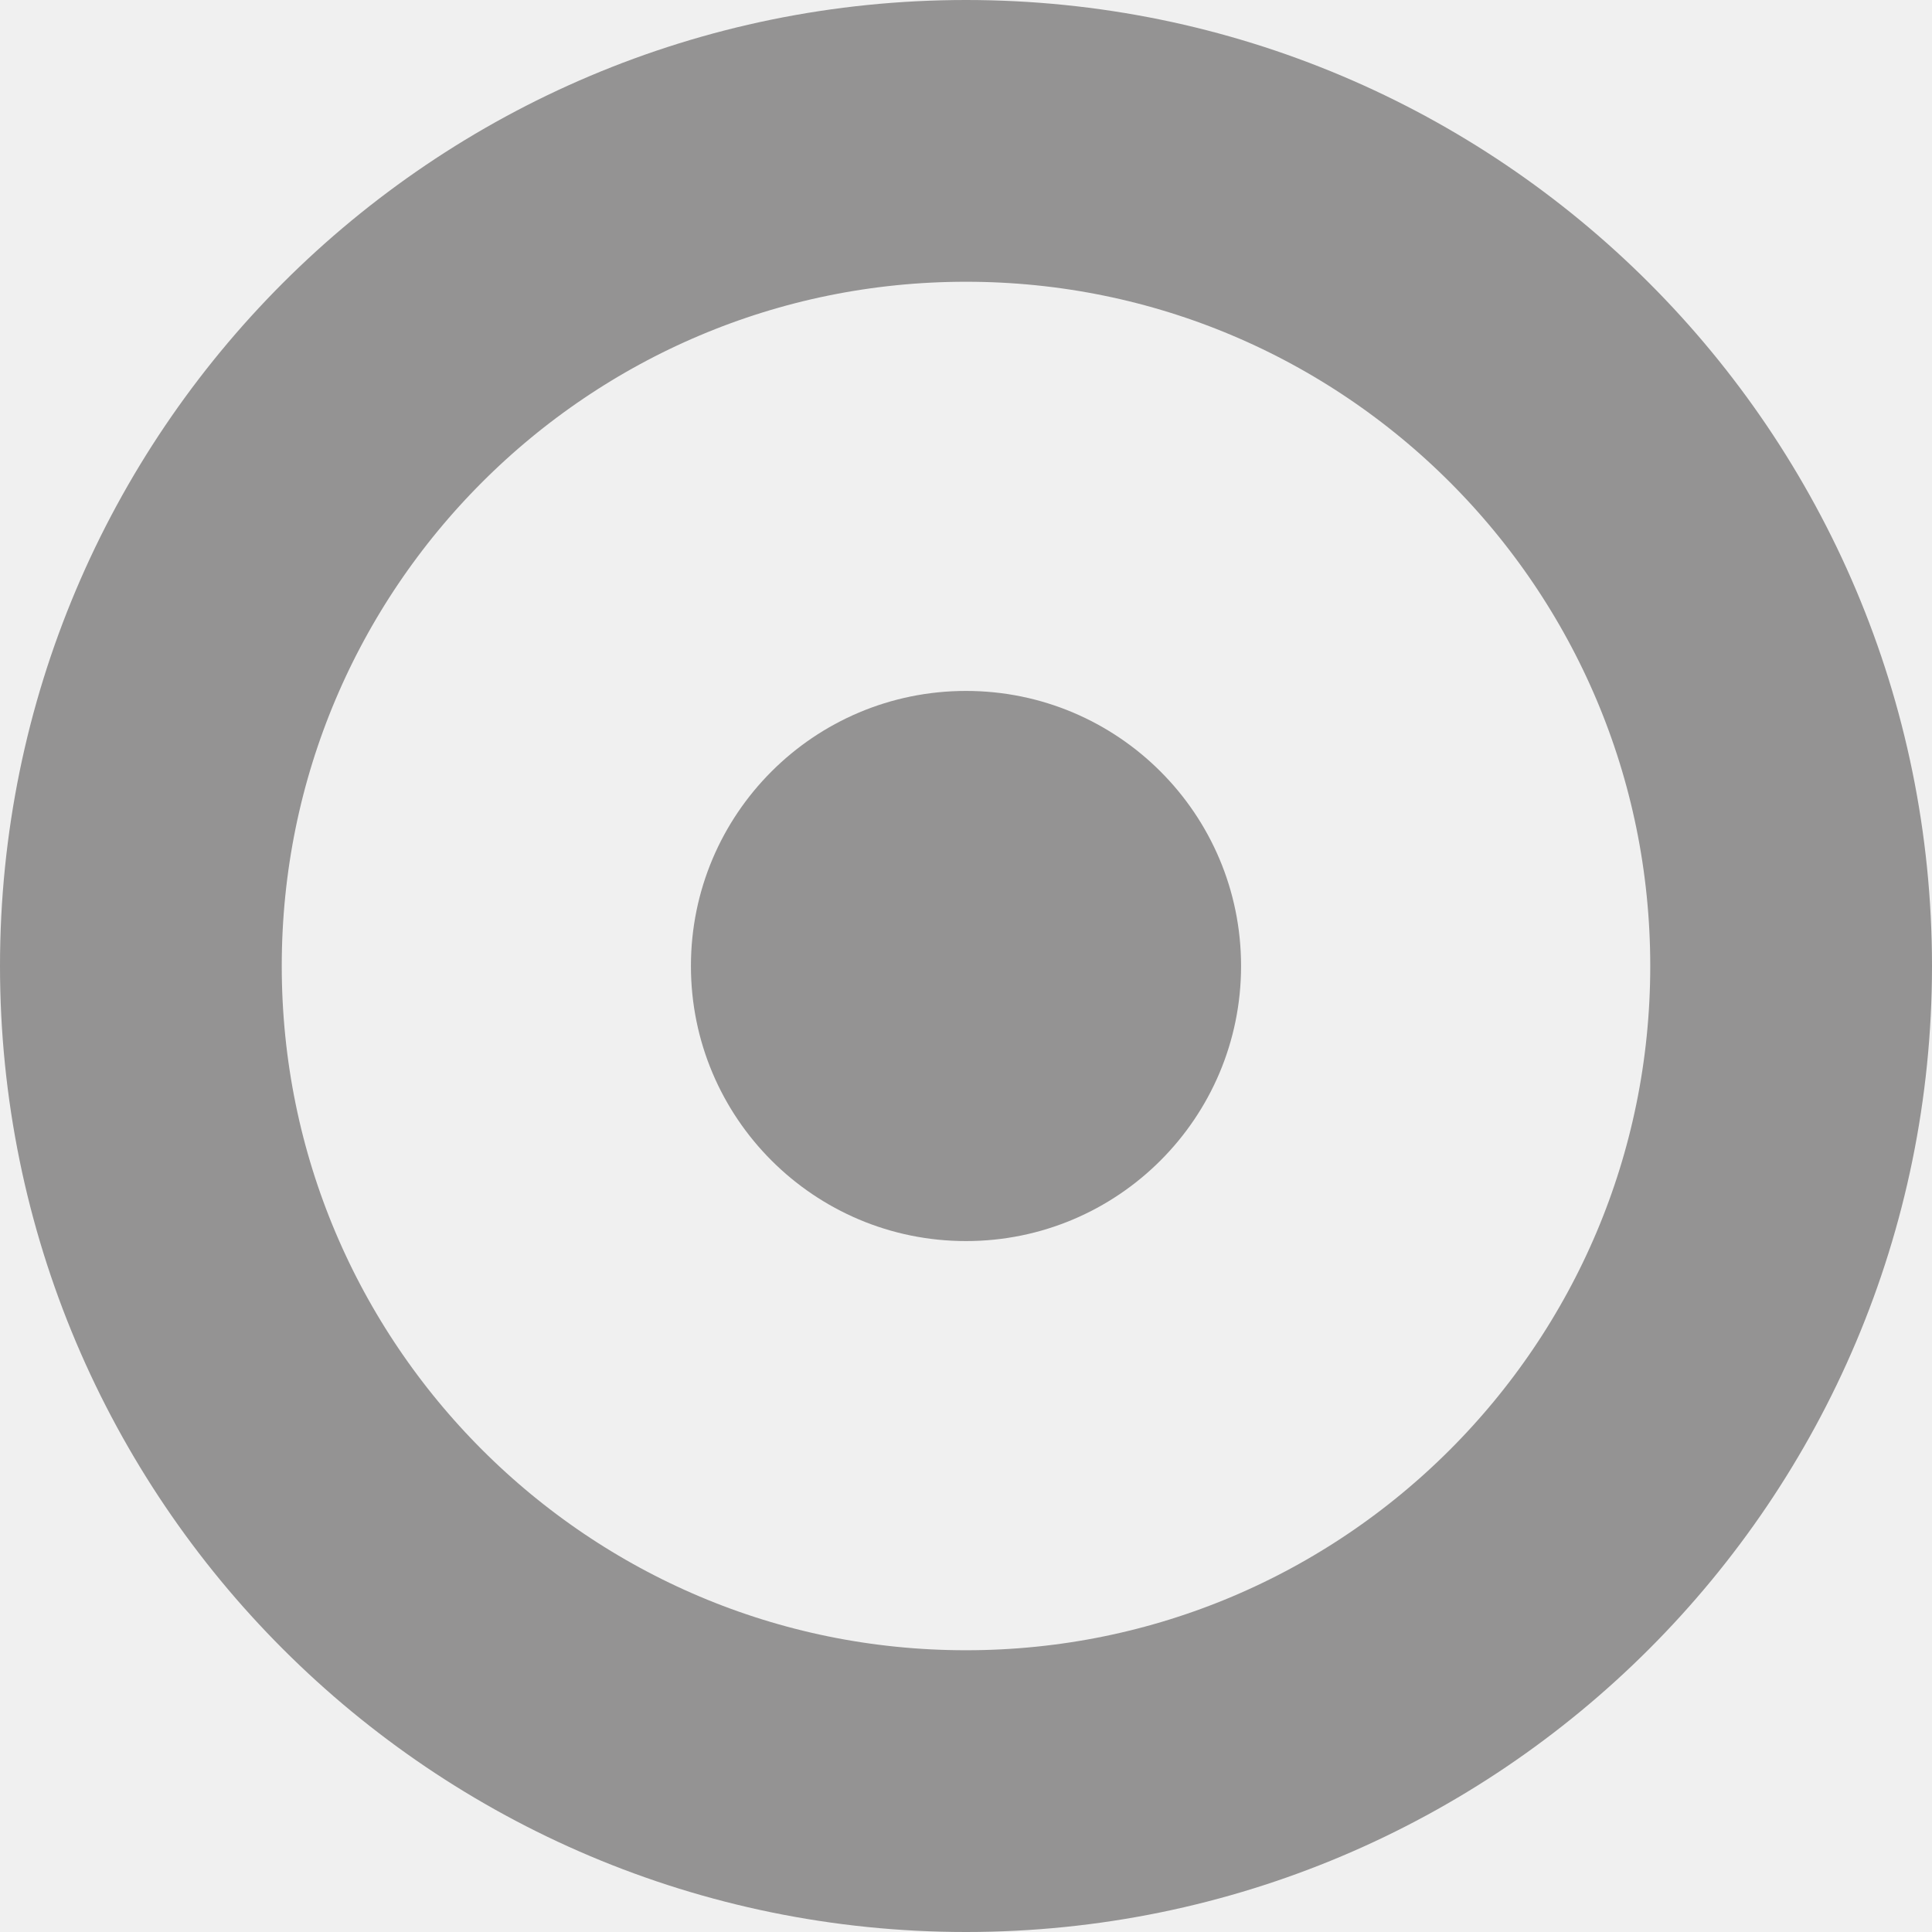
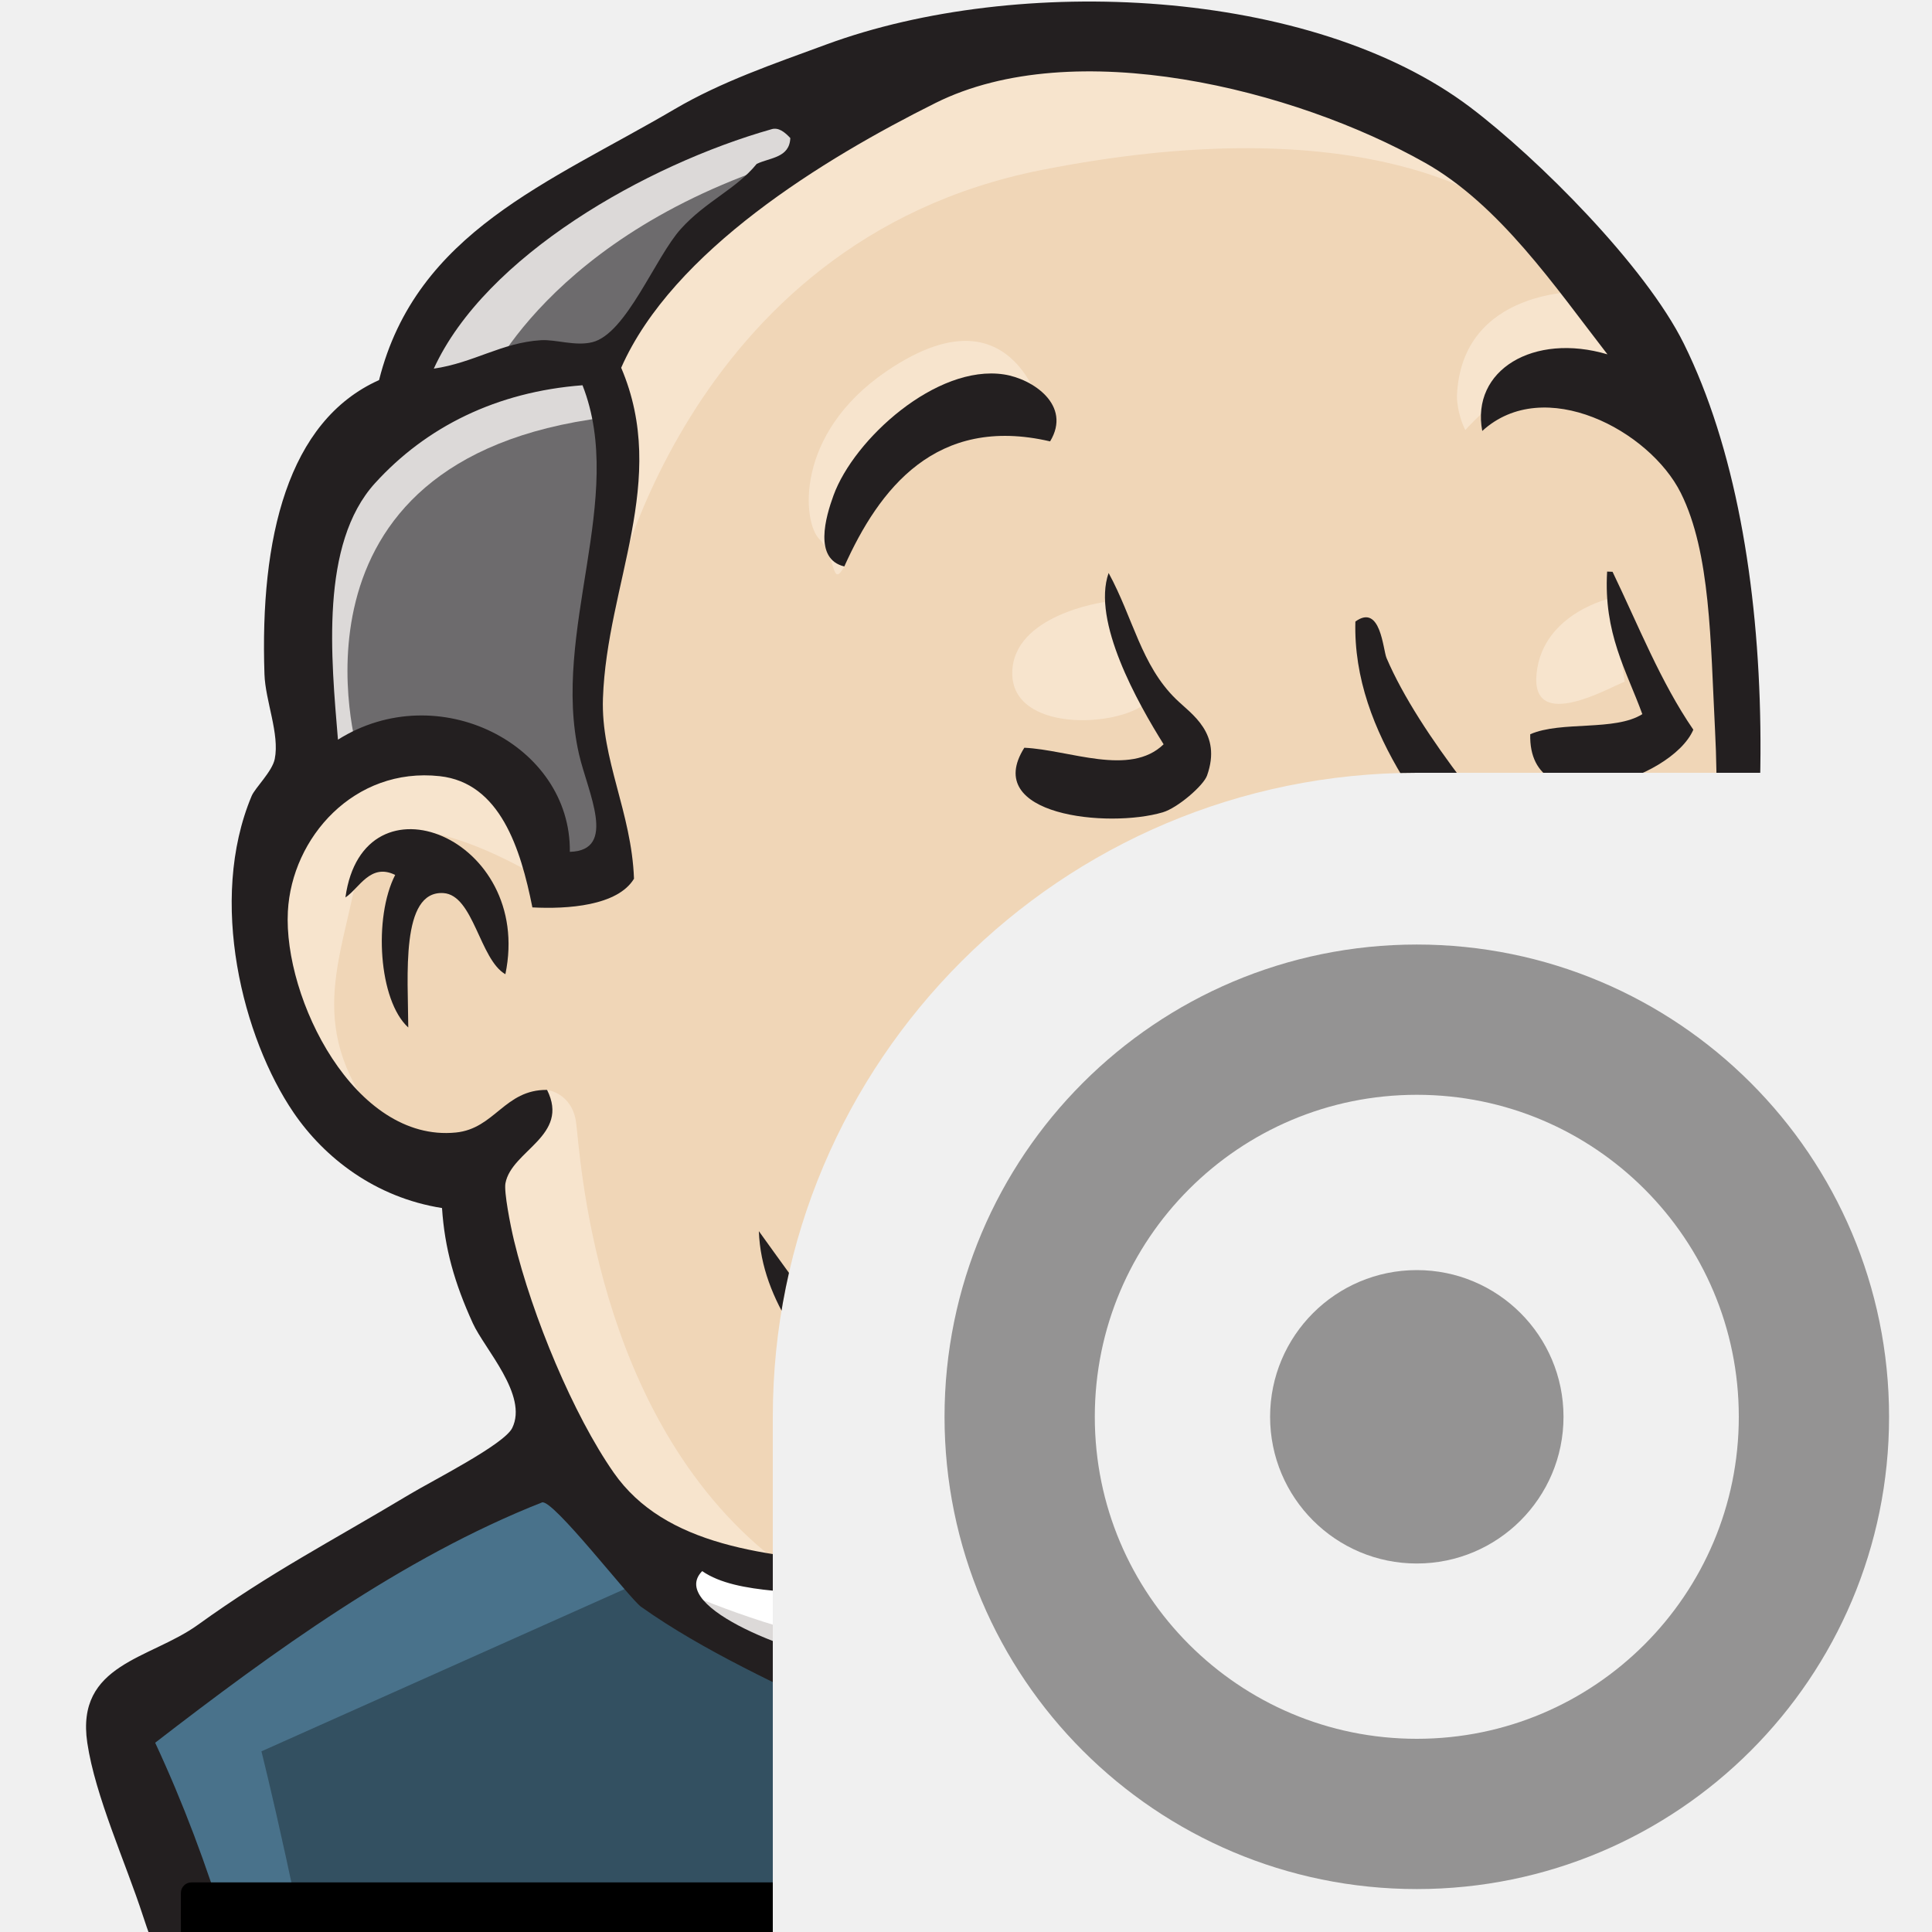
- <svg xmlns="http://www.w3.org/2000/svg" viewBox="0 0 24 24">
-   <g transform="translate(12 12)">
-     <circle fill="none" stroke="#949393" r="10.25" stroke-width="3.5" />
+ <svg xmlns="http://www.w3.org/2000/svg" version="1.1" width="180" height="180" xml:space="preserve">
+   <defs>
+     <clipPath id="cut-status">
+       <path d="M 0 0 V 180 H 72 V 132 A 60 60, 0, 0, 1, 132 72 H 180 V 0 Z" />
+     </clipPath>
+   </defs>
+   <g clip-path="url(#cut-status)">
+     <g transform="matrix(1.25,0,0,-1.25,0,180)" style="display:inline">
+       <path style="fill:#f0d6b7;fill-opacity:1;fill-rule:evenodd;stroke:none" d="m 107.965,30.661 -12.506,-1.876 -16.883,-1.876 -10.943,-0.312 -10.629,0.312 -8.129,2.501 -7.191,7.816 -5.628,15.945 -1.25,3.439 -7.503,2.501 -4.377,7.191 -3.126,10.317 3.44,9.067 8.128,2.814 6.565,-3.127 3.127,-6.878 3.752,0.626 1.25,1.563 -1.25,7.191 -0.313,9.067 1.876,12.505 -0.073,7.143 5.701,9.114 10.005,7.191 17.508,7.503 19.383,-2.814 16.883,-12.193 7.817,-12.505 5.002,-9.067 1.25,-22.51 -3.752,-19.384 -6.878,-17.195 -6.565,-9.067" />
+       <path style="fill:#335061;fill-opacity:1;fill-rule:evenodd;stroke:none" d="m 97.334,-23.425 -44.709,-1.876 0,-7.503 3.752,-26.262 -1.876,-2.189 -31.264,10.63 -2.189,3.752 -3.126,35.328 -7.19,21.26 -1.564,5.002 25.011,17.195 7.817,3.127 6.878,-8.441 5.94,-5.315 6.879,-2.188 3.126,-0.938 3.752,-16.257 2.814,-3.439 7.191,2.501 -5.003,-9.693 27.2,-12.818 -3.438,-1.876" />
+       <path style="fill:#6d6b6d;fill-opacity:1;fill-rule:evenodd;stroke:none" d="m 23.238,85.687 8.128,2.814 6.565,-3.127 3.127,-6.878 3.752,0.626 0.938,3.752 -1.876,7.19 1.876,17.196 -1.564,9.379 5.628,6.566 12.193,9.692 -3.439,4.69 -17.195,-8.441 -7.191,-5.628 -4.064,-8.754 -6.253,-8.441 -1.876,-10.005 1.251,-10.63" />
+       <path style="fill:#dcd9d8;fill-opacity:1;fill-rule:evenodd;stroke:none" d="m 36.055,115.075 c 0,0 4.69,11.567 23.448,17.195 18.759,5.628 0.938,4.065 0.938,4.065 l -20.321,-7.817 -7.817,-7.816 -3.438,-6.253 7.19,0.626" />
+       <path style="fill:#dcd9d8;fill-opacity:1;fill-rule:evenodd;stroke:none" d="m 26.676,87.875 c 0,0 -6.565,21.886 18.446,25.012 l -0.938,3.752 -17.195,-4.065 -5.003,-16.257 1.251,-10.63 3.438,2.188" />
+       <path style="fill:#f7e4cd;fill-opacity:1;fill-rule:evenodd;stroke:none" d="m 36.681,58.799 4.094,3.966 c 0,0 1.848,-0.215 2.16,-2.403 0.312,-2.189 1.25,-21.886 14.694,-32.516 1.226,-0.97 -10.004,1.564 -10.004,1.564 L 37.619,45.042" />
+       <path style="fill:#f7e4cd;fill-opacity:1;fill-rule:evenodd;stroke:none" d="m 94.209,64.739 c 0,0 0.729,9.477 3.281,8.748 2.552,-0.729 2.552,-3.281 2.552,-3.281 0,0 -6.198,-4.01 -5.833,-5.467" />
+       <path style="fill:#f7e4cd;fill-opacity:1;fill-rule:nonzero;stroke:none" d="m 120.157,99.442 c 0,0 -5.153,-1.088 -5.628,-5.628 -0.475,-4.541 5.628,-0.938 6.566,-0.626" />
+       <path style="fill:#f7e4cd;fill-opacity:1;fill-rule:nonzero;stroke:none" d="m 82.327,99.129 c 0,0 -6.879,-0.938 -6.879,-5.314 0,-4.377 7.817,-4.065 10.005,-2.189" />
+       <path style="fill:#f7e4cd;fill-opacity:1;fill-rule:evenodd;stroke:none" d="m 39.807,78.808 c 0,0 -11.881,7.191 -13.131,0.312 -1.25,-6.878 -4.065,-11.881 1.876,-19.071 l -4.064,1.25 -3.752,9.692 -1.25,9.379 7.19,7.504 8.129,-0.626 4.69,-3.752 0.313,-4.69" />
+       <path style="fill:#f7e4cd;fill-opacity:1;fill-rule:evenodd;stroke:none" d="m 45.435,98.504 c 0,0 5.315,27.512 32.203,32.827 22.136,4.375 33.765,-0.938 38.142,-5.94 0,0 -19.696,23.447 -38.455,16.257 -18.759,-7.191 -32.514,-20.322 -32.202,-28.762 0.532,-14.377 0.313,-14.382 0.313,-14.382" />
+       <path style="fill:#f7e4cd;fill-opacity:1;fill-rule:evenodd;stroke:none" d="m 117.969,122.266 c 0,0 -9.066,0.312 -9.379,-7.817 0,0 -9.4e-4,-1.25 0.625,-2.501 0,0 7.192,8.129 11.568,3.752" />
+       <path style="fill:#f7e4cd;fill-opacity:1;fill-rule:evenodd;stroke:none" d="m 78.268,111.102 c 0,0 -1.561,12.477 -12.199,5.223 -6.878,-4.69 -6.252,-11.255 -5.002,-12.505 1.25,-1.251 0.91,-3.77 1.862,-2.041 0.951,1.729 0.638,7.356 4.078,8.919 3.439,1.564 9.077,3.31 11.261,0.404" />
+       <path style="fill:#49728b;fill-opacity:1;fill-rule:evenodd;stroke:none" d="M 48.874,26.597 19.486,13.466 c 0,0 12.193,-48.46 5.94,-63.467 l -4.377,1.563 -0.313,18.446 L 12.608,5.024 9.169,14.716 39.807,35.35 48.874,26.597" />
+       <path style="fill:#49728b;fill-opacity:1;fill-rule:evenodd;stroke:none" d="m 51.896,-0.206 4.169,-5.087 0,-18.759 -5.003,0 c 0,0 -0.625,13.131 -0.625,14.695 0,1.563 0.625,7.191 0.625,7.191" />
+       <path style="fill:#49728b;fill-opacity:1;fill-rule:evenodd;stroke:none" d="m 52,-26.866 -14.069,-0.625 4.065,-2.814 10.004,-1.563" />
+       <path style="fill:#335061;fill-opacity:1;fill-rule:evenodd;stroke:none" d="m 100.148,-23.739 11.567,0.313 2.814,-28.764 -11.881,-1.563 -2.501,30.014" />
+       <path style="fill:#335061;fill-opacity:1;fill-rule:evenodd;stroke:none" d="m 103.274,-23.739 17.508,0.938 c 0,0 7.19,18.133 7.19,19.071 0,0.938 6.253,26.262 6.253,26.262 l -14.069,14.694 -2.814,2.501 -7.503,-7.503 0,-29.076 -6.566,-26.887" />
+       <path style="fill:#49728b;fill-opacity:1;fill-rule:evenodd;stroke:none" d="m 111.09,-21.55 -10.942,-2.188 1.563,-8.755 c 4.064,-1.876 10.943,3.127 10.943,3.127" />
+       <path style="fill:#49728b;fill-opacity:1;fill-rule:evenodd;stroke:none" d="m 111.403,33.162 21.885,-16.257 0.626,7.503 -16.57,15.319 -5.94,-6.565" />
+       <path style="fill:#ffffff;fill-opacity:1;fill-rule:evenodd;stroke:none" d="m 62.85,-85.332 -6.473,26.266 -3.219,19.38 -0.532,14.385 29.296,1.56 18.226,0.003 -1.657,-32.83 2.814,-25.324 -0.312,-4.69 -23.76,-1.876 -14.382,3.126" />
+       <path style="fill:#dcd9d8;fill-opacity:1;fill-rule:evenodd;stroke:none" d="m 96.083,-23.426 c 0,0 -1.563,-32.515 3.127,-55.65 0,0 -9.379,-5.941 -23.136,-7.503 l 26.262,0.938 3.126,1.876 -3.752,51.273 -0.938,10.944" />
+       <path style="fill:#ffffff;fill-opacity:1;fill-rule:evenodd;stroke:none" d="m 115.062,-49.691 12.193,3.439 23.135,1.25 3.439,10.629 -6.253,18.446 -7.19,0.938 -10.005,-3.126 -9.599,-4.687 -5.096,0.935 -3.971,-1.56" />
+       <path style="fill:#dcd9d8;fill-opacity:1;fill-rule:evenodd;stroke:none" d="m 114.841,-43.435 c 0,0 8.128,3.751 9.379,3.438 l -3.438,17.196 4.064,1.563 c 0,0 2.814,-16.257 2.814,-18.133 0,0 17.507,-0.938 19.071,-0.938 0,0 3.752,7.191 2.814,14.694 l 3.439,-10.005 0.312,-5.628 -5.002,-7.503 -5.628,-1.25 -9.379,0.313 -3.126,4.064 -10.943,-1.563 -3.439,-1.251" />
+       <path style="fill:#ffffff;fill-opacity:1;fill-rule:nonzero;stroke:none" d="M 102.556,-21.241 95.678,-3.733 88.487,6.585 c 0,0 1.563,4.377 3.752,4.377 2.189,0 7.191,0 7.191,0 L 106.307,8.46 105.683,-3.107 102.556,-21.241" />
+       <path style="fill:#dcd9d8;fill-opacity:1;fill-rule:evenodd;stroke:none" d="m 103.9,-15.297 c 0,0 -8.755,16.882 -8.755,19.383 0,0 1.563,3.752 3.752,2.814 2.189,-0.938 6.879,-3.438 6.879,-3.438 l 0,5.94 -10.63,2.189 -7.19,-0.938 12.193,-28.763 2.501,-0.313" />
+       <path style="fill:#ffffff;fill-opacity:1;fill-rule:nonzero;stroke:none" d="m 65.664,25.968 -8.661,0.942 -8.129,2.501 0,-2.814 3.972,-4.38 12.506,-5.628" />
+       <path style="fill:#dcd9d8;fill-opacity:1;fill-rule:evenodd;stroke:none" d="m 51.689,25.031 c 0,0 9.693,-4.065 12.819,-3.127 l 0.311,-3.748 -8.752,1.872 -5.315,3.752 0.938,1.251" />
+       <path style="fill:#d33833;fill-opacity:1;fill-rule:evenodd;stroke:none" d="m 115.028,9.897 c -5.305,0.156 -10.098,0.786 -14.294,1.97 0.285,1.72 -0.249,3.408 0.18,4.647 1.17,0.842 3.13,0.829 4.898,1.027 -1.529,0.751 -3.677,1.049 -5.441,0.614 -0.041,1.194 -0.577,1.934 -0.901,2.868 2.983,1.065 10.024,8.044 13.985,5.733 1.887,-1.099 2.689,-7.378 2.835,-10.431 0.122,-2.532 -0.23,-5.087 -1.262,-6.429" />
+       <path style="fill:none;stroke:#d33833;stroke-width:2;stroke-linecap:butt;stroke-linejoin:miter;stroke-miterlimit:4;stroke-opacity:1;stroke-dasharray:none" d="m 115.028,9.897 c -5.305,0.156 -10.098,0.786 -14.294,1.97 0.285,1.72 -0.249,3.408 0.18,4.647 1.17,0.842 3.13,0.829 4.898,1.027 -1.529,0.751 -3.677,1.049 -5.441,0.614 -0.041,1.194 -0.577,1.934 -0.901,2.868 2.983,1.065 10.024,8.044 13.985,5.733 1.887,-1.099 2.689,-7.378 2.835,-10.431 0.122,-2.532 -0.23,-5.087 -1.262,-6.429 z" />
+       <path style="fill:#d33833;fill-opacity:1;fill-rule:evenodd;stroke:none" d="m 89.66,18.569 c -0.014,-0.401 -0.031,-0.806 -0.047,-1.211 -1.656,-1.088 -4.33,-1.075 -6.148,-1.989 2.68,-0.117 4.789,-0.763 6.614,-1.672 -0.04,-1.011 -0.079,-2.021 -0.118,-3.032 C 86.925,8.586 84.152,5.491 80.577,3.542 78.887,2.62 72.955,0.248 71.157,0.667 70.14,0.904 70.048,2.166 69.641,3.356 68.775,5.905 66.78,9.961 66.606,13.797 c -0.222,4.845 -0.711,12.966 4.511,11.968 4.213,-0.804 9.112,-2.744 12.374,-4.526 1.993,-1.09 3.146,-2.437 6.17,-2.669" />
+       <path style="fill:none;stroke:#d33833;stroke-width:2;stroke-linecap:butt;stroke-linejoin:miter;stroke-miterlimit:4;stroke-opacity:1;stroke-dasharray:none" d="m 89.66,18.569 c -0.014,-0.401 -0.031,-0.806 -0.047,-1.211 -1.656,-1.088 -4.33,-1.075 -6.148,-1.989 2.68,-0.117 4.789,-0.763 6.614,-1.672 -0.04,-1.011 -0.079,-2.021 -0.118,-3.032 C 86.925,8.586 84.152,5.491 80.577,3.542 78.887,2.62 72.955,0.248 71.157,0.667 70.14,0.904 70.048,2.166 69.641,3.356 68.775,5.905 66.78,9.961 66.606,13.797 c -0.222,4.845 -0.711,12.966 4.511,11.968 4.213,-0.804 9.112,-2.744 12.374,-4.526 1.993,-1.09 3.146,-2.437 6.17,-2.669 z" />
+       <path style="fill:#d33833;fill-opacity:1;fill-rule:evenodd;stroke:none" d="m 92.675,12.788 c -0.463,2.639 -0.999,3.392 -0.792,5.695 7.039,4.693 8.361,-8.061 0.792,-5.695" />
+       <path style="fill:none;stroke:#d33833;stroke-width:2;stroke-linecap:butt;stroke-linejoin:miter;stroke-miterlimit:4;stroke-opacity:1;stroke-dasharray:none" d="m 92.675,12.788 c -0.463,2.639 -0.999,3.392 -0.792,5.695 7.039,4.693 8.361,-8.061 0.792,-5.695 z" />
+       <path style="fill:#ef3d3a;fill-opacity:1;fill-rule:evenodd;stroke:none" d="m 102.868,10.649 c 0,0 -2.189,3.127 -0.626,4.065 1.564,0.938 3.127,-9.38e-4 4.065,1.563 0.938,1.564 0,2.501 0.312,4.377 0.312,1.876 1.877,2.189 3.439,2.501 1.563,0.312 5.941,0.938 6.565,-0.626 l -1.876,5.628 -3.752,1.25 -11.881,-6.878 -0.626,-3.439 0,-6.878" />
+       <path style="fill:#ef3d3a;fill-opacity:1;fill-rule:evenodd;stroke:none" d="M 70.041,0.331 C 69.665,5.21 69.268,10.083 68.825,14.957 c -0.662,7.278 1.748,6.008 8.057,6.008 0.964,0 5.933,-1.149 6.289,-1.876 1.705,-3.483 -2.851,-2.709 1.964,-5.335 4.065,-2.216 11.246,1.346 9.603,6.273 -0.919,1.095 -4.789,0.341 -6.176,1.061 -2.442,1.266 -4.885,2.532 -7.327,3.799 C 78.128,26.5 70.946,28.85 67.632,26.597 59.238,20.888 68.162,6.623 71.157,0.667" />
+       <path style="fill:#231f20;fill-opacity:1;fill-rule:evenodd;stroke:none" d="m 78.268,111.102 c -8.521,1.985 -12.755,-3.566 -15.338,-9.323 -2.306,0.559 -1.389,3.695 -0.806,5.294 1.525,4.194 7.672,9.778 12.694,9.021 2.161,-0.325 5.086,-2.302 3.45,-4.992" />
+       <path style="fill:#231f20;fill-opacity:1;fill-rule:evenodd;stroke:none" d="m 119.786,101.398 c 0.134,-0.006 0.27,-0.01 0.404,-0.016 1.926,-4 3.592,-8.238 6.021,-11.769 -1.627,-3.79 -12.322,-7.144 -12.157,-0.339 2.313,1.011 6.306,0.206 8.356,1.498 -1.186,3.254 -2.896,6.023 -2.624,10.626" />
+       <path style="fill:#231f20;fill-opacity:1;fill-rule:evenodd;stroke:none" d="m 82.63,101.294 c 1.827,-3.349 2.422,-6.868 5.019,-9.4 1.17,-1.14 3.444,-2.529 2.317,-5.698 -0.264,-0.748 -2.189,-2.414 -3.301,-2.742 -4.06,-1.199 -13.521,-0.248 -10.317,4.814 3.358,-0.157 7.871,-2.181 10.381,0.257 -1.927,3.081 -5.364,9.177 -4.099,12.768" />
+       <path style="fill:#231f20;fill-opacity:1;fill-rule:evenodd;stroke:none" d="m 118.262,67.253 c -6.113,-3.927 -12.93,-8.197 -22.947,-7.207 -2.14,1.861 -2.956,6.002 -0.877,8.737 1.082,-1.861 0.402,-5.283 3.419,-5.798 5.684,-0.973 12.299,3.477 16.387,5.032 2.535,4.274 -0.219,5.846 -2.502,8.597 -4.676,5.636 -10.947,12.622 -10.72,21.059 1.89,1.37 2.053,-2.092 2.324,-2.722 2.441,-5.714 8.586,-13.021 13.07,-17.912 1.101,-1.204 2.914,-2.36 3.116,-3.156 0.582,-2.316 -1.513,-5.09 -1.27,-6.63" />
+       <path style="fill:#231f20;fill-opacity:1;fill-rule:evenodd;stroke:none" d="m 37.668,71.387 c -1.916,1.094 -2.372,5.911 -4.622,6.048 -3.215,0.195 -2.629,-6.249 -2.616,-10.018 -2.213,2.009 -2.602,8.195 -0.976,11.371 -1.853,0.91 -2.68,-1.004 -3.708,-1.678 1.321,9.595 14.036,4.45 11.922,-5.723" />
+       <path style="fill:#231f20;fill-opacity:1;fill-rule:evenodd;stroke:none" d="m 122.155,63.257 c -2.846,-5.417 -6.871,-11.382 -15.222,-11.555 -0.17,1.749 -0.3,4.411 0.009,5.464 6.384,0.613 10.325,3.862 15.212,6.091" />
+       <path style="fill:#231f20;fill-opacity:1;fill-rule:evenodd;stroke:none" d="m 82.149,59.745 c 5.326,-2.801 15.114,-3.102 22.353,-2.89 0.388,-1.586 0.379,-3.545 0.394,-5.479 -9.305,-0.464 -20.307,1.838 -22.747,8.369" />
+       <path style="fill:#231f20;fill-opacity:1;fill-rule:evenodd;stroke:none" d="m 81.136,54.523 c 3.683,-9.247 16.341,-8.182 27.016,-7.927 -0.47,-1.201 -1.488,-2.619 -2.755,-3.132 -3.421,-1.392 -12.855,-2.448 -17.604,0.074 -3.012,1.601 -4.947,5.219 -6.597,7.339 -0.797,1.024 -4.765,3.64 -0.06,3.646" />
+       <path style="fill:#81b0c4;fill-opacity:1;fill-rule:evenodd;stroke:none" d="m 117.818,3.516 c -4.322,-7.402 -8.457,-15.005 -13.585,-21.534 2.15,6.321 3.07,16.9 3.394,24.965 4.497,2.105 8.348,-0.474 10.191,-3.431" />
+       <path style="fill:#231f20;fill-opacity:1;fill-rule:evenodd;stroke:none" d="m 141.074,-23.089 c -4.839,-0.969 -8.239,-5.671 -12.959,-5.37 2.594,3.657 7.14,5.199 12.959,5.37" />
+       <path style="fill:#231f20;fill-opacity:1;fill-rule:evenodd;stroke:none" d="m 143.209,-30.661 c -3.944,-0.417 -8.576,-1.055 -12.577,-0.726 1.894,2.893 9.19,1.895 12.577,0.726" />
+       <path style="fill:#231f20;fill-opacity:1;fill-rule:evenodd;stroke:none" d="m 144.576,-37.19 c -4.433,-0.096 -9.942,-0.008 -14.155,0.346 2.492,2.677 11.28,0.993 14.155,-0.346" />
+       <path style="fill:#dcd9d8;fill-opacity:1;fill-rule:evenodd;stroke:none" d="m 109.478,-55.057 c 0.636,-5.567 2.843,-11.207 2.566,-17.304 -2.451,-0.827 -3.859,-1.549 -7.142,-1.545 -0.232,5.181 -0.925,13.102 -0.718,18.041 1.615,-0.107 3.997,1.154 5.294,0.808" />
+       <path style="fill:#f0d6b7;fill-opacity:1;fill-rule:evenodd;stroke:none" d="m 102.331,26.985 c -2.226,-1.453 -4.121,-3.267 -6.259,-4.818 -4.74,-0.234 -7.327,0.328 -10.81,3.05 0.057,0.219 0.407,0.121 0.42,0.389 5.074,-2.261 11.524,0.921 16.648,1.379" />
+       <path style="fill:#81b0c4;fill-opacity:1;fill-rule:evenodd;stroke:none" d="m 75.694,-7.603 c 1.394,6.041 6.857,9.17 11.817,12.497 5.12,-6.498 8.234,-14.855 11.663,-22.919 -8.102,2.442 -16.38,6.405 -23.481,10.422" />
+       <path style="fill:#231f20;fill-opacity:1;fill-rule:evenodd;stroke:none" d="m 104.184,-55.865 c -0.207,-4.939 0.486,-12.86 0.718,-18.041 3.284,-0.004 4.692,0.718 7.142,1.545 0.277,6.097 -1.93,11.737 -2.566,17.304 -1.297,0.346 -3.679,-0.914 -5.294,-0.808 z m -51.13,28.09 c 2.165,-19.906 5.301,-36.639 11.054,-54.266 12.766,-3.876 28.157,-4.214 39.441,-0.716 -2.072,9.949 -1.167,22.061 -2.378,32.677 -0.913,7.98 -0.447,16.009 -1.699,24.15 -13.673,2.845 -33,0.665 -46.418,-1.845 z m 49.651,1.72 c -0.115,-8.549 0.383,-16.982 1.035,-25.542 3.283,0.493 5.51,0.822 8.56,1.49 -0.99,8.241 -0.869,17.513 -2.886,24.803 -2.332,-0.022 -4.385,0.027 -6.71,-0.751 z m 16.653,1.378 c -1.558,0.357 -3.372,0.014 -4.86,-0.015 0.7,-6.969 2.397,-14.659 2.995,-21.974 2.342,-0.073 3.593,1.032 5.52,1.403 0.103,6.421 -0.561,15.268 -3.654,20.586 z m 25.215,-23.038 c 4.882,1.186 7.952,7.165 6.586,13.305 -0.916,4.127 -2.548,11.898 -4.295,14.538 -1.291,1.953 -4.79,4.509 -7.584,2.72 -4.545,-2.91 -12.552,-3.755 -15.867,-7.278 1.662,-5.534 2.178,-13.135 2.863,-20.146 5.678,-0.354 12.665,1.563 17.387,-0.471 -3.297,-1.068 -7.575,-1.076 -10.423,-2.633 2.328,-1.124 7.778,-0.897 11.332,-0.034 z M 99.174,-18.026 C 95.745,-9.961 92.631,-1.605 87.511,4.893 82.551,1.567 77.088,-1.562 75.694,-7.603 82.794,-11.621 91.073,-15.583 99.174,-18.026 z m 8.453,24.972 c -0.325,-8.065 -1.245,-18.644 -3.394,-24.965 5.128,6.529 9.263,14.132 13.585,21.534 -1.842,2.957 -5.693,5.535 -10.191,3.431 z M 98.045,10.351 C 96.103,10.56 94.454,8.118 91.928,9.174 91.349,8.535 90.823,7.841 90.233,7.217 c 5.579,-6.723 8.114,-16.262 12.423,-24.163 2.312,7.59 2.046,15.904 2.555,24.188 -3.177,-0.202 -4.939,2.873 -7.166,3.109 z m -6.161,8.132 c -0.207,-2.303 0.328,-3.056 0.792,-5.695 7.569,-2.366 6.248,10.388 -0.792,5.695 z M 83.49,21.239 C 80.229,23.021 75.329,24.961 71.117,25.765 65.895,26.764 66.384,18.643 66.606,13.797 66.78,9.961 68.775,5.905 69.641,3.356 70.048,2.166 70.14,0.904 71.157,0.667 72.955,0.248 78.887,2.62 80.577,3.542 c 3.575,1.949 6.348,5.044 9.384,7.123 0.039,1.011 0.078,2.021 0.118,3.032 -1.825,0.91 -3.935,1.555 -6.614,1.672 1.818,0.914 4.492,0.901 6.148,1.989 0.016,0.405 0.033,0.809 0.047,1.211 -3.024,0.233 -4.177,1.579 -6.17,2.669 z m -31.152,5.659 c -2.707,-2.748 7.592,-6.494 10.871,-6.696 -0.018,1.739 0.991,3.378 0.788,4.626 -3.895,0.684 -9.013,0.233 -11.659,2.07 z m 33.345,-1.291 c -0.013,-0.268 -0.363,-0.171 -0.42,-0.389 3.483,-2.722 6.069,-3.285 10.81,-3.05 2.138,1.551 4.033,3.365 6.259,4.818 -5.124,-0.458 -11.574,-3.64 -16.648,-1.379 z m 30.606,-9.281 c -0.146,3.053 -0.948,9.331 -2.835,10.431 -3.961,2.312 -11.002,-4.668 -13.985,-5.733 0.325,-0.934 0.86,-1.674 0.901,-2.868 1.764,0.434 3.912,0.137 5.441,-0.614 -1.768,-0.198 -3.728,-0.185 -4.898,-1.027 -0.429,-1.239 0.105,-2.927 -0.18,-4.647 4.196,-1.184 8.989,-1.814 14.294,-1.97 1.032,1.341 1.383,3.896 1.262,6.429 z M 47.781,24.239 C 46.931,24.845 41.181,32.327 40.393,32.016 29.988,27.913 20.259,20.818 11.565,14.107 c 8.289,-17.787 11.635,-39.579 12.227,-60.582 9.496,-4.441 17.836,-10.844 30.722,-11.512 -1.491,10.55 -2.852,19.962 -3.699,29.895 -3.238,1.365 -7.883,-0.062 -10.913,0.423 -0.026,3.651 4.627,1.599 5.015,4.054 0.292,1.857 -2.56,1.998 -1.631,4.922 2.369,-0.861 3.613,-2.763 6.139,-3.477 2.308,5.05 -0.032,13.985 0.3,18.205 0.063,0.792 0.396,4.39 2.171,3.759 1.571,-0.559 -0.09,-9.569 0.082,-13.563 0.157,-3.68 -0.444,-7.241 1.046,-9.552 12.451,1.695 25.104,2.79 38.576,3.16 -2.964,1.272 -6.485,2.475 -10.345,4.651 -2.093,1.18 -8.689,3.634 -9.293,5.622 -0.964,3.167 2.528,4.854 3.125,7.57 -6.285,-3.428 -7.511,3.286 -8.998,8.042 -1.347,4.308 -2.114,7.526 -2.445,10.011 -5.414,2.581 -11.203,5.195 -15.863,8.505 z m 63.009,6.872 c 8.669,4.204 10.232,-15.711 6.834,-22.127 0.525,-1.913 2.332,-2.646 3.069,-4.366 -4.838,-8.666 -10.211,-16.756 -15.148,-25.32 3.672,2.286 8.917,0.409 13.238,2.12 1.579,0.625 2.723,4.24 3.919,7.133 3.289,7.958 6.743,17.991 8.279,25.586 0.347,1.73 1.292,5.501 1.08,7.041 -0.378,2.758 -4.119,4.802 -6.022,6.507 -3.506,3.15 -5.714,5.921 -9.371,8.866 -1.483,-2.189 -4.665,-3.66 -5.878,-5.44 z M 27.955,107.991 c -4.131,-4.545 -3.266,-13.062 -2.766,-19.121 7.467,4.697 17.377,-0.371 17.284,-8.361 3.565,0.095 1.332,4.452 0.687,7.26 -2.107,9.169 3.55,19.131 0.257,27.516 -6.395,-0.485 -11.649,-3.097 -15.461,-7.294 z m 29.558,26.38 c -9.352,-2.651 -21.337,-9.446 -25.18,-17.847 2.976,0.432 5.041,1.933 7.977,2.119 1.109,0.072 2.563,-0.465 3.838,-0.148 2.541,0.63 4.685,6.327 6.602,8.447 1.869,2.07 4.114,2.954 5.651,4.842 0.987,0.476 2.447,0.444 2.504,1.927 -0.428,0.458 -0.879,0.807 -1.392,0.661 z m 48.681,-2.493 c -9.707,5.477 -26.136,9.596 -36.462,4.449 -8.331,-4.154 -19.593,-11.027 -23.433,-19.737 3.587,-8.405 -1.062,-16.106 -1.359,-24.639 -0.158,-4.541 2.138,-8.504 2.314,-13.447 -1.227,-2.025 -4.977,-2.274 -7.573,-2.136 -0.874,4.373 -2.403,9.287 -6.906,9.781 -6.371,0.697 -11.03,-4.576 -11.319,-10.086 -0.343,-6.48 4.977,-17.22 12.517,-16.475 2.913,0.288 3.628,3.208 6.802,3.178 1.72,-3.432 -2.653,-4.51 -3.103,-6.964 -0.117,-0.634 0.363,-3.112 0.642,-4.274 1.37,-5.659 4.423,-12.982 7.428,-17.29 3.814,-5.464 11.307,-6.288 19.369,-6.823 1.44,3.102 6.744,2.847 10.2,2.035 -4.142,1.64 -7.993,5.617 -11.184,9.137 -3.666,4.039 -7.379,8.371 -7.566,13.65 6.927,-9.61 12.65,-18.003 25.246,-22.23 9.531,-3.196 20.662,1.465 27.986,6.608 3.039,2.138 4.853,5.529 7.013,8.634 8.082,11.626 11.854,28.219 11.024,44.303 -0.341,6.633 -0.326,13.244 -2.552,17.706 -2.326,4.666 -10.193,8.841 -14.799,4.62 -0.854,4.538 3.83,7.344 9.331,5.711 -3.922,5.062 -8.039,11.144 -13.614,14.29 z m 18.084,-149.662 c 7.585,3.771 21.757,10.149 26.512,-0.014 1.755,-3.746 3.814,-10.079 4.722,-13.946 1.284,-5.456 -1.392,-16.923 -7,-18.754 -4.953,-1.617 -10.733,-1.518 -16.699,-0.32 -0.703,0.584 -1.485,1.603 -2.032,2.665 -4.26,0.165 -8.249,-0.229 -11.614,-1.98 0.319,-3.15 -1.812,-3.656 -3.81,-4.305 -1.481,-5.872 2.963,-13.541 1.899,-18.896 -0.759,-3.815 -5.452,-4.405 -8.902,-5.118 -0.113,-2.12 0.151,-3.889 0.386,-5.683 -0.789,-2.906 -4.327,-4.561 -7.679,-4.966 -11.029,-1.326 -27.775,-1.922 -38.384,1.893 -2.96,7.261 -5.292,16.093 -7.758,24.384 -10.346,-1.105 -18.715,4.464 -26.603,8.113 -2.731,1.266 -6.51,1.964 -7.53,4.138 -0.989,2.105 -0.584,6.139 -0.83,9.95 -0.625,9.733 -1.16,19.121 -3.73,29.086 C 14.075,-7.065 12.063,-3.119 10.66,1.19 9.363,5.183 7.097,10.119 6.506,14.101 c -0.876,5.902 4.682,6.231 8.235,8.788 5.494,3.955 9.806,6.142 15.756,9.712 1.762,1.057 7.077,3.733 7.681,4.965 1.202,2.443 -2.063,5.888 -2.935,7.804 -1.381,3.029 -2.1,5.601 -2.298,8.59 -4.991,0.789 -8.775,3.759 -11.06,7.109 -3.781,5.543 -6.402,15.798 -3.131,23.599 0.257,0.614 1.536,1.822 1.725,2.766 0.372,1.858 -0.701,4.329 -0.767,6.305 -0.344,10.139 1.715,18.875 8.541,21.932 2.771,11.038 12.688,14.709 22.032,20.195 3.493,2.05 7.343,3.361 11.319,4.824 14.264,5.25 36.15,4.261 47.988,-4.692 5.02,-3.797 13.044,-11.813 15.914,-17.617 7.58,-15.323 7.042,-40.931 1.74,-59.571 -0.713,-2.502 -1.746,-6.181 -3.19,-9.187 -1.006,-2.099 -4.134,-6.299 -3.755,-8.152 0.391,-1.916 7.132,-7.034 8.577,-8.428 2.603,-2.511 7.548,-5.843 7.948,-9.012 0.431,-3.372 -1.486,-7.985 -2.456,-11.238 -3.245,-10.858 -6.412,-20.895 -10.091,-30.576" />
+       <path style="fill:#f7e4cd;fill-opacity:1;fill-rule:evenodd;stroke:none" d="m 73.674,57.38 c 0.411,0.548 2.674,1.38 5.839,-0.144 0,0 -3.752,-0.626 -3.44,-6.881 l -1.563,0.313 c 0,0 -1.616,5.672 -0.836,6.712" />
+       <path style="fill:#1d1919;fill-opacity:1;fill-rule:evenodd;stroke:none" d="m 101.086,3.617 c 0,-0.949 -0.77,-1.719 -1.72,-1.719 -0.949,0 -1.719,0.77 -1.719,1.719 0,0.949 0.77,1.72 1.719,1.72 0.95,0 1.72,-0.771 1.72,-1.72" />
+       <path style="fill:#1d1919;fill-opacity:1;fill-rule:evenodd;stroke:none" d="m 102.805,-4.355 c 0,-0.949 -0.77,-1.719 -1.72,-1.719 -0.949,0 -1.719,0.77 -1.719,1.719 0,0.949 0.77,1.72 1.719,1.72 0.95,0 1.72,-0.771 1.72,-1.72" />
+       <rect style="fill:#000000;fill-opacity:1;stroke:none" width="70.412" height="4.12" x="16.854" y="177.378" transform="matrix(0.8,0,0,-0.8,0,144)" rx="0.983" ry="0.983" />
+       <rect style="fill:#000000;fill-opacity:1;stroke:none;display:inline" width="50.037" height="3.296" x="78.502" y="-2.097" rx="0.786" ry="0.786" transform="scale(1,-1)" />
+       <rect style="fill:#000000;fill-opacity:1;stroke:none;display:inline" width="54.831" height="3.296" x="13.483" y="-3.697" rx="0.786" ry="0.786" transform="scale(1,-1)" />
+       <rect style="fill:#000000;fill-opacity:1;stroke:none;display:inline" width="45.243" height="3.296" x="83.296" y="-3.697" rx="0.786" ry="0.786" transform="scale(1,-1)" />
+     </g>
+   </g>
+   <g transform="translate(132, 132) scale(4)">
+     <circle fill="none" stroke="#949393" r="9.25" stroke-width="3.5" />
    <circle fill="#949393" r="3.417" />
  </g>
</svg>
